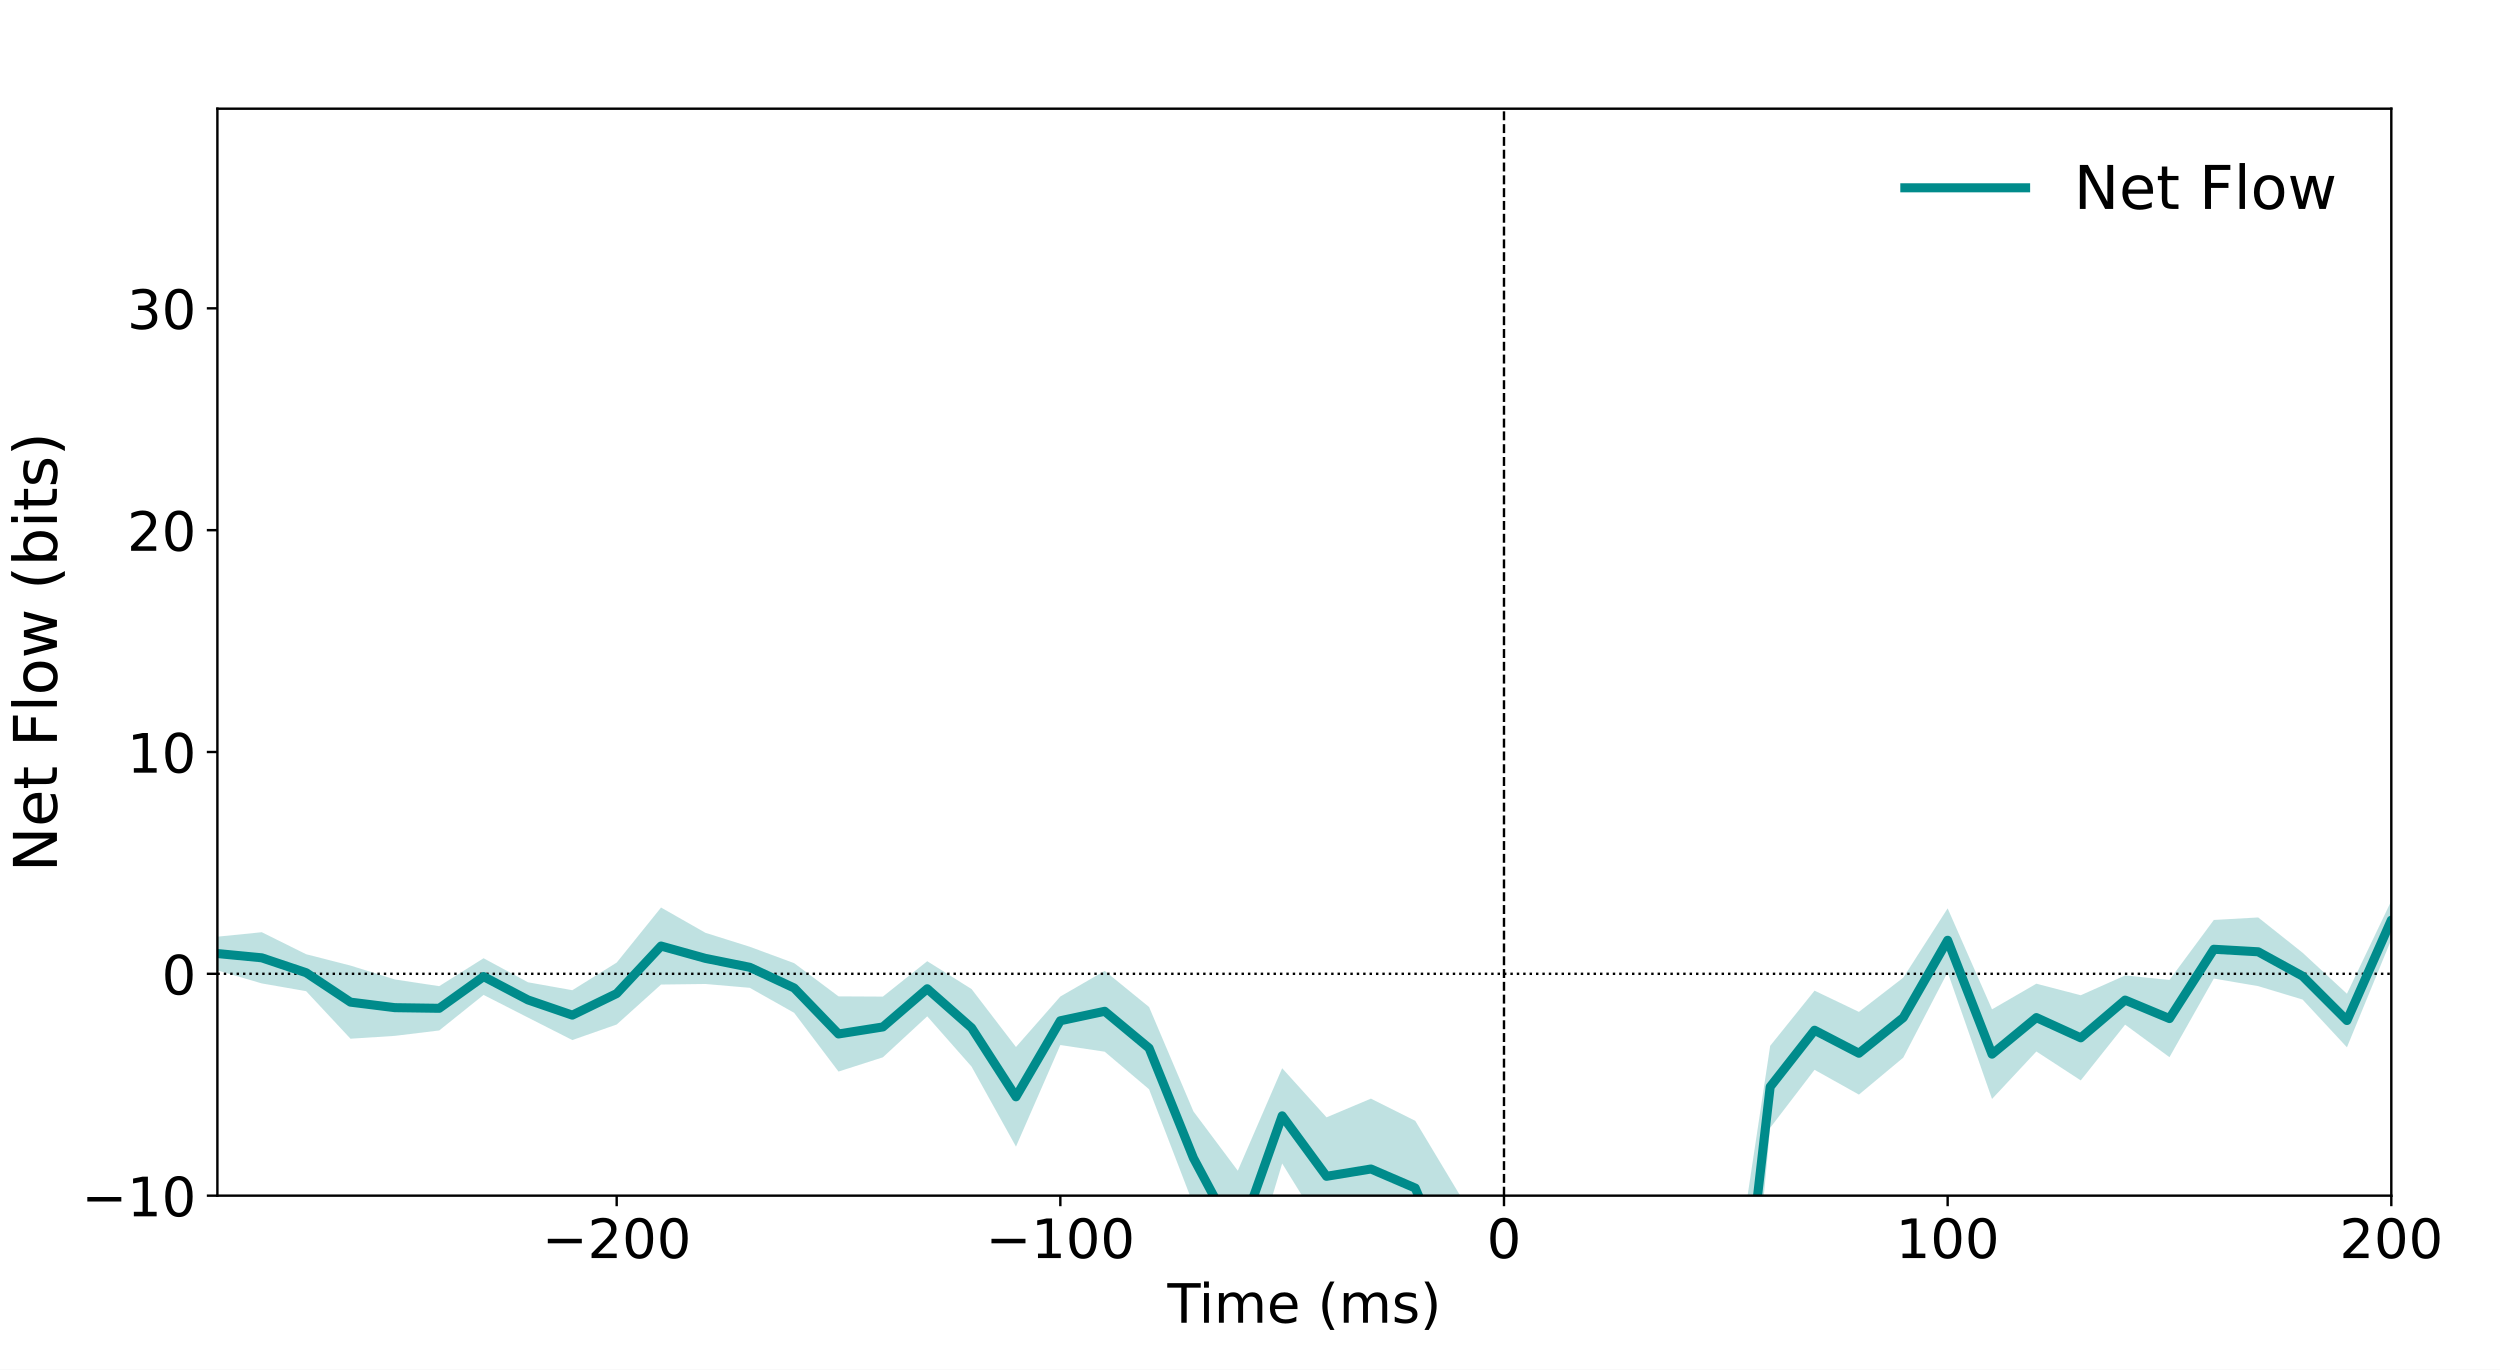
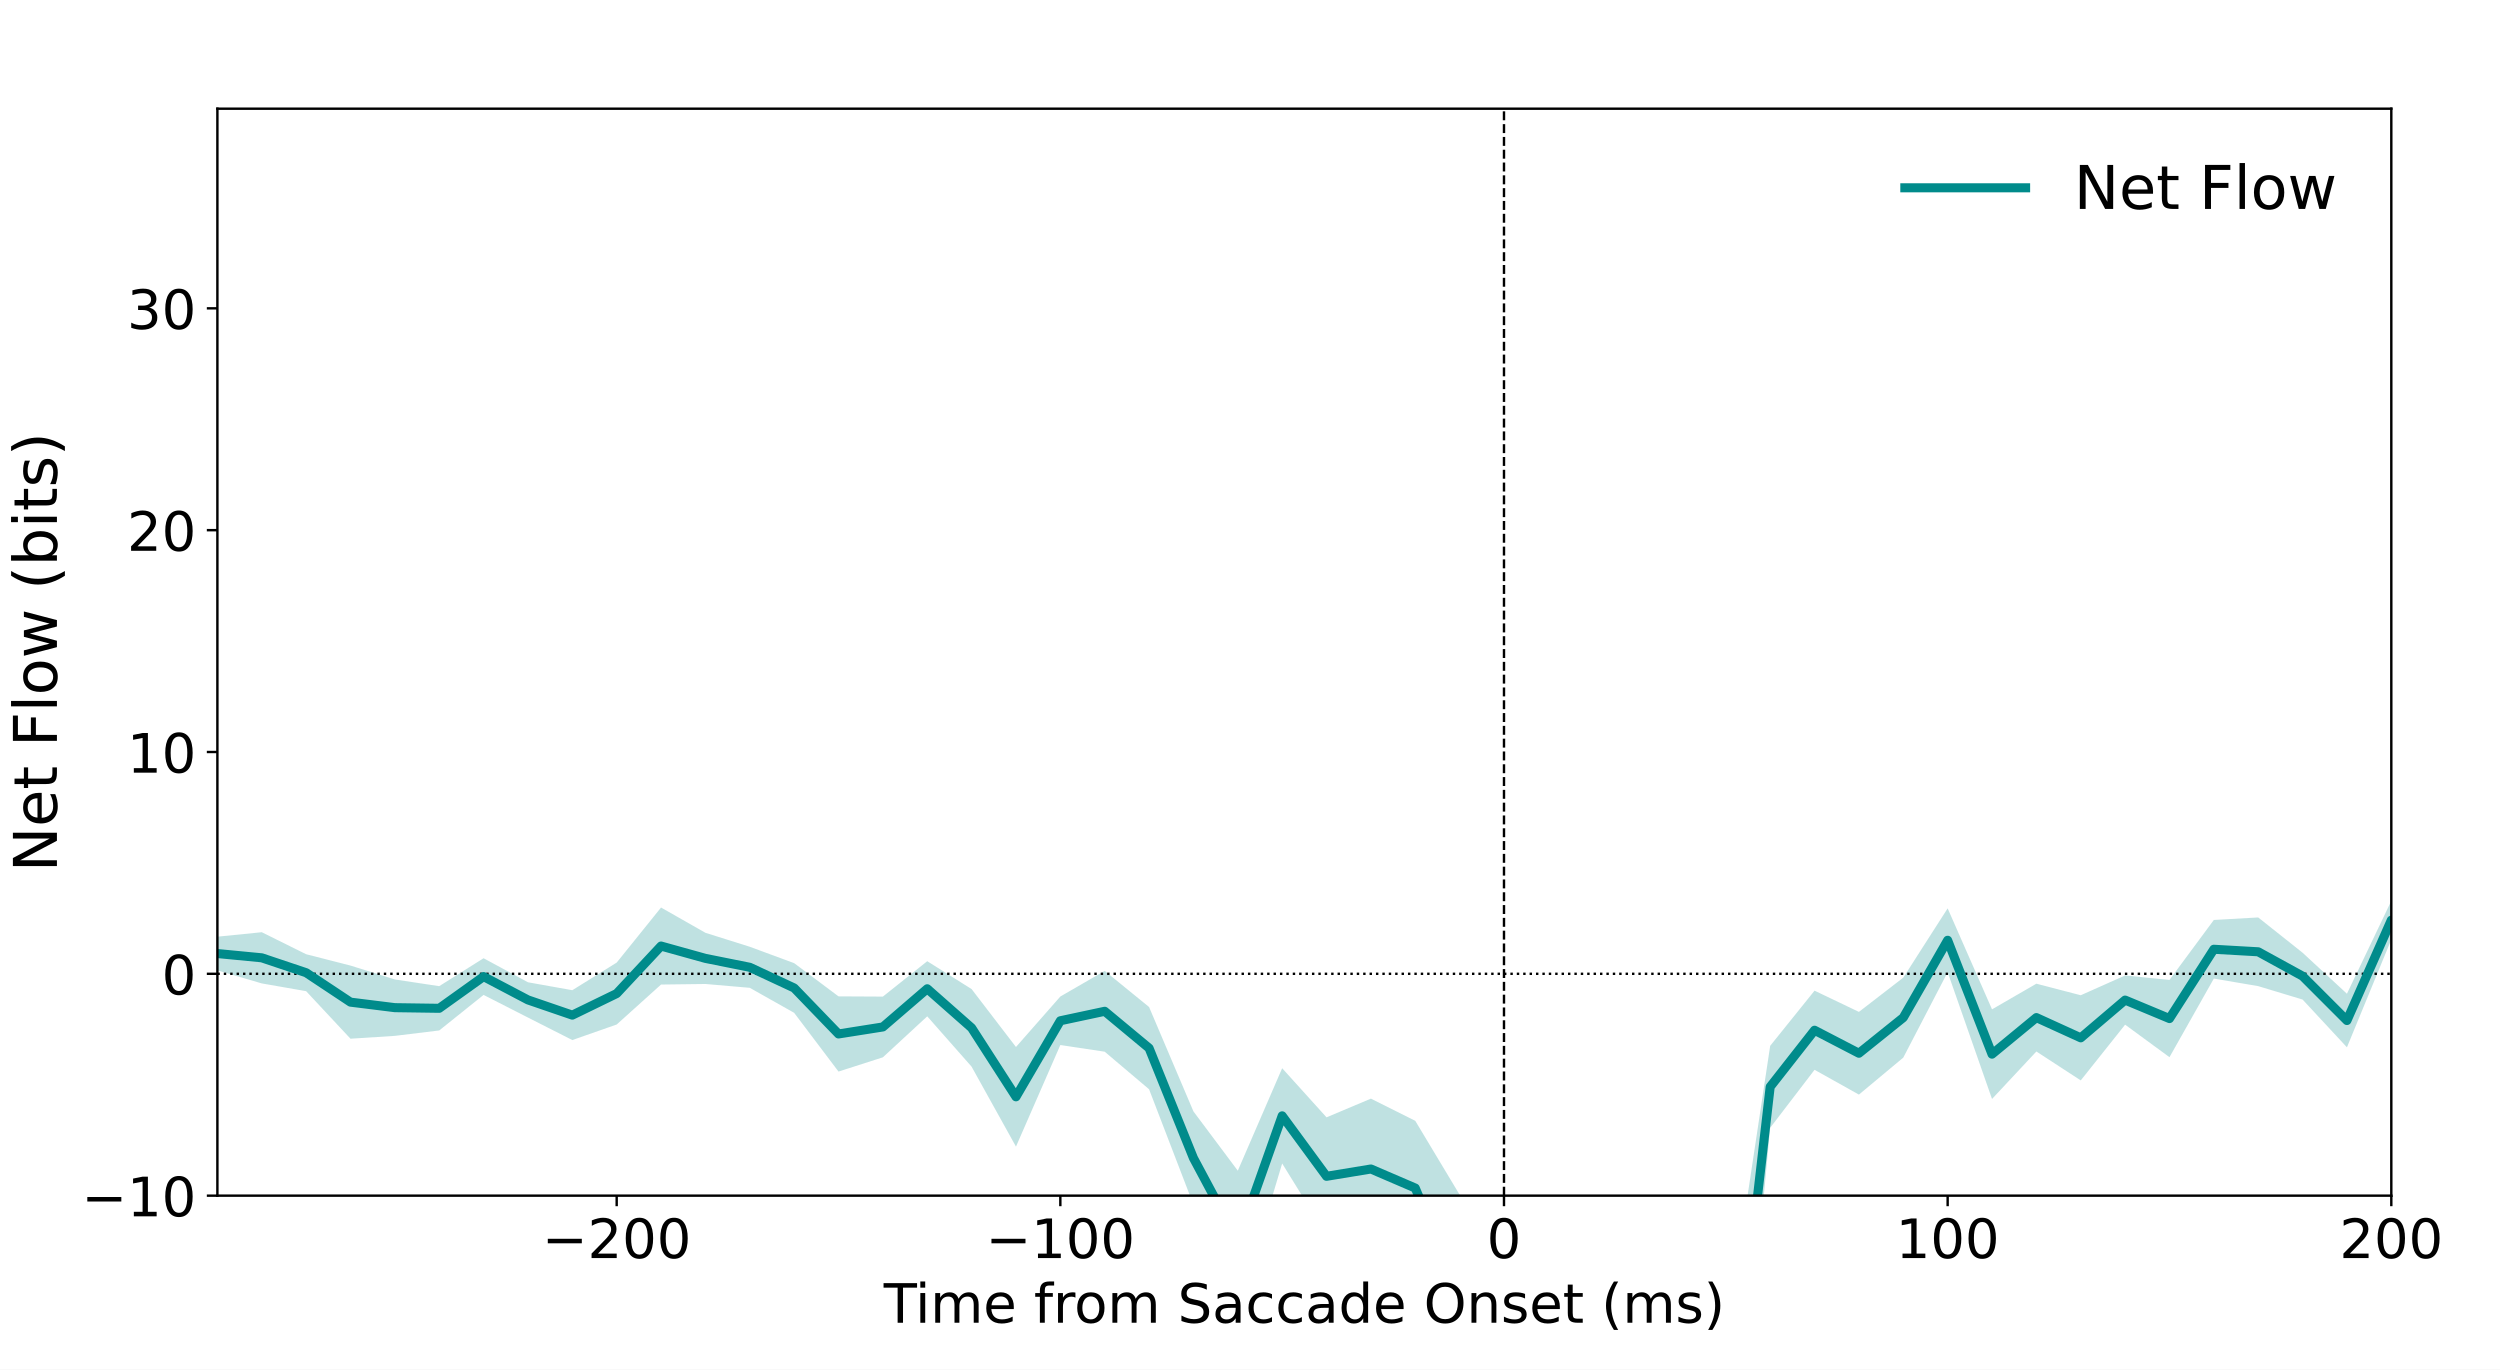
<svg xmlns="http://www.w3.org/2000/svg" xmlns:xlink="http://www.w3.org/1999/xlink" width="828pt" height="453.6pt" viewBox="0 0 828 453.6" version="1.1">
  <defs>
    <style type="text/css">*{stroke-linejoin: round; stroke-linecap: butt}</style>
  </defs>
  <g id="figure_1">
    <g id="patch_1">
      <path d="M 0 453.6  L 828 453.6  L 828 0  L 0 0  z " style="fill: #ffffff" />
    </g>
    <g id="axes_1">
      <g id="patch_2">
        <path d="M 72 396  L 792 396  L 792 36  L 72 36  z " style="fill: #ffffff" />
      </g>
      <g id="PolyCollection_1">
-         <path d="M -1.469 315.059  L -1.469 332.075  L 13.224 320.483  L 27.918 350.903  L 42.612 336.398  L 57.306 329.535  L 72 321.39  L 86.694 325.705  L 101.388 328.278  L 116.082 344.023  L 130.776 343.077  L 145.469 341.287  L 160.163 329.516  L 174.857 337.012  L 189.551 344.467  L 204.245 339.317  L 218.939 326.083  L 233.633 325.896  L 248.327 327.165  L 263.02 335.445  L 277.714 354.901  L 292.408 350.18  L 307.102 336.611  L 321.796 353.287  L 336.49 379.755  L 351.184 346.11  L 365.878 348.325  L 380.571 360.762  L 395.265 399.002  L 409.959 434.325  L 424.653 385.342  L 439.347 409.125  L 454.041 410.478  L 468.735 415.763  L 483.429 461.133  L 498.122 457.627  L 512.816 474.844  L 527.51 459.616  L 542.204 459.088  L 556.898 632.31  L 571.592 529.895  L 586.286 373.524  L 600.98 354.318  L 615.673 362.532  L 630.367 350.277  L 645.061 321.987  L 659.755 363.976  L 674.449 348.256  L 689.143 357.831  L 703.837 339.374  L 718.531 350.142  L 733.224 324.104  L 747.918 326.607  L 762.612 331.049  L 777.306 346.869  L 792 311.162  L 806.694 322.646  L 821.388 337.094  L 836.082 340.265  L 850.776 316.299  L 865.469 330.596  L 880.163 333.945  L 894.857 338.947  L 909.551 339.286  L 924.245 330.996  L 924.245 317.754  L 924.245 317.754  L 909.551 325.4  L 894.857 325.476  L 880.163 306.441  L 865.469 314.953  L 850.776 298.117  L 836.082 326.207  L 821.388 326.586  L 806.694 310.302  L 792 298.36  L 777.306 329.126  L 762.612 315.536  L 747.918 303.858  L 733.224 304.69  L 718.531 324.552  L 703.837 323.074  L 689.143 329.627  L 674.449 325.797  L 659.755 334.294  L 645.061 300.848  L 630.367 323.794  L 615.673 335.139  L 600.98 328.107  L 586.286 346.373  L 571.592 443.706  L 556.898 515.219  L 542.204 414.445  L 527.51 414.931  L 512.816 422.228  L 498.122 404.661  L 483.429 395.7  L 468.735 371.215  L 454.041 363.866  L 439.347 370.062  L 424.653 353.795  L 409.959 387.739  L 395.265 368.091  L 380.571 333.52  L 365.878 321.55  L 351.184 330.046  L 336.49 346.767  L 321.796 327.585  L 307.102 318.349  L 292.408 330.075  L 277.714 329.996  L 263.02 318.992  L 248.327 313.569  L 233.633 308.94  L 218.939 300.573  L 204.245 318.811  L 189.551 327.956  L 174.857 325.328  L 160.163 317.366  L 145.469 326.618  L 130.776 324.399  L 116.082 319.794  L 101.388 316.039  L 86.694 308.749  L 72 310.234  L 57.306 317.984  L 42.612 317.856  L 27.918 333.314  L 13.224 303.394  L -1.469 315.059  z " clip-path="url(#p6e47548c61)" style="fill: #008b8b; fill-opacity: 0.25" />
+         <path d="M -1.469 315.059  L -1.469 332.075  L 13.224 320.483  L 27.918 350.903  L 42.612 336.398  L 57.306 329.535  L 72 321.39  L 86.694 325.705  L 101.388 328.278  L 116.082 344.023  L 130.776 343.077  L 145.469 341.287  L 160.163 329.516  L 174.857 337.012  L 189.551 344.467  L 204.245 339.317  L 218.939 326.083  L 233.633 325.896  L 248.327 327.165  L 263.02 335.445  L 277.714 354.901  L 292.408 350.18  L 307.102 336.611  L 321.796 353.287  L 336.49 379.755  L 351.184 346.11  L 365.878 348.325  L 380.571 360.762  L 395.265 399.002  L 409.959 434.325  L 424.653 385.342  L 439.347 409.125  L 454.041 410.478  L 468.735 415.763  L 483.429 461.133  L 498.122 457.627  L 512.816 474.844  L 527.51 459.616  L 542.204 459.088  L 556.898 632.31  L 571.592 529.895  L 586.286 373.524  L 600.98 354.318  L 615.673 362.532  L 630.367 350.277  L 645.061 321.987  L 659.755 363.976  L 674.449 348.256  L 689.143 357.831  L 703.837 339.374  L 718.531 350.142  L 733.224 324.104  L 747.918 326.607  L 762.612 331.049  L 777.306 346.869  L 792 311.162  L 806.694 322.646  L 821.388 337.094  L 836.082 340.265  L 850.776 316.299  L 865.469 330.596  L 880.163 333.945  L 894.857 338.947  L 909.551 339.286  L 924.245 330.996  L 924.245 317.754  L 924.245 317.754  L 909.551 325.4  L 894.857 325.476  L 880.163 306.441  L 865.469 314.953  L 850.776 298.117  L 836.082 326.207  L 821.388 326.586  L 806.694 310.302  L 792 298.36  L 777.306 329.126  L 762.612 315.536  L 747.918 303.858  L 733.224 304.69  L 718.531 324.552  L 703.837 323.074  L 689.143 329.627  L 674.449 325.797  L 659.755 334.294  L 645.061 300.848  L 630.367 323.794  L 615.673 335.139  L 600.98 328.107  L 586.286 346.373  L 571.592 443.706  L 556.898 515.219  L 542.204 414.445  L 527.51 414.931  L 512.816 422.228  L 498.122 404.661  L 483.429 395.7  L 468.735 371.215  L 454.041 363.866  L 439.347 370.062  L 424.653 353.795  L 409.959 387.739  L 395.265 368.091  L 380.571 333.52  L 365.878 321.55  L 351.184 330.046  L 336.49 346.767  L 321.796 327.585  L 307.102 318.349  L 292.408 330.075  L 277.714 329.996  L 263.02 318.992  L 248.327 313.569  L 233.633 308.94  L 218.939 300.573  L 204.245 318.811  L 189.551 327.956  L 174.857 325.328  L 160.163 317.366  L 145.469 326.618  L 130.776 324.399  L 116.082 319.794  L 101.388 316.039  L 86.694 308.749  L 72 310.234  L 57.306 317.984  L 42.612 317.856  L 27.918 333.314  L 13.224 303.394  L -1.469 315.059  z " clip-path="url(#p55f36483b0)" style="fill: #008b8b; fill-opacity: 0.25" />
      </g>
      <g id="matplotlib.axis_1">
        <g id="xtick_1">
          <g id="line2d_1">
            <defs>
-               <path id="m6e281831d3" d="M 0 0  L 0 3.5  " style="stroke: #000000; stroke-width: 0.8" />
-             </defs>
-             <g>
-               <use xlink:href="#m6e281831d3" x="204.245" y="396" style="stroke: #000000; stroke-width: 0.8" />
+               <path id="m8a9a59d522" d="M 0 0  L 0 3.5  " style="stroke: #000000; stroke-width: 0.8" />
+             </defs>
+             <g>
+               <use xlink:href="#m8a9a59d522" x="204.245" y="396" style="stroke: #000000; stroke-width: 0.8" />
            </g>
          </g>
          <g id="text_1">
            <g transform="translate(179.5244 416.6772) scale(0.18 -0.18)">
              <defs>
                <path id="DejaVuSans-2212" d="M 678 2272  L 4684 2272  L 4684 1741  L 678 1741  L 678 2272  z " transform="scale(0.015625)" />
                <path id="DejaVuSans-32" d="M 1228 531  L 3431 531  L 3431 0  L 469 0  L 469 531  Q 828 903 1448 1529  Q 2069 2156 2228 2338  Q 2531 2678 2651 2914  Q 2772 3150 2772 3378  Q 2772 3750 2511 3984  Q 2250 4219 1831 4219  Q 1534 4219 1204 4116  Q 875 4013 500 3803  L 500 4441  Q 881 4594 1212 4672  Q 1544 4750 1819 4750  Q 2544 4750 2975 4387  Q 3406 4025 3406 3419  Q 3406 3131 3298 2873  Q 3191 2616 2906 2266  Q 2828 2175 2409 1742  Q 1991 1309 1228 531  z " transform="scale(0.015625)" />
                <path id="DejaVuSans-30" d="M 2034 4250  Q 1547 4250 1301 3770  Q 1056 3291 1056 2328  Q 1056 1369 1301 889  Q 1547 409 2034 409  Q 2525 409 2770 889  Q 3016 1369 3016 2328  Q 3016 3291 2770 3770  Q 2525 4250 2034 4250  z M 2034 4750  Q 2819 4750 3233 4129  Q 3647 3509 3647 2328  Q 3647 1150 3233 529  Q 2819 -91 2034 -91  Q 1250 -91 836 529  Q 422 1150 422 2328  Q 422 3509 836 4129  Q 1250 4750 2034 4750  z " transform="scale(0.015625)" />
              </defs>
              <use xlink:href="#DejaVuSans-2212" />
              <use xlink:href="#DejaVuSans-32" x="83.789" />
              <use xlink:href="#DejaVuSans-30" x="147.412" />
              <use xlink:href="#DejaVuSans-30" x="211.035" />
            </g>
          </g>
        </g>
        <g id="xtick_2">
          <g id="line2d_2">
            <g>
-               <use xlink:href="#m6e281831d3" x="351.184" y="396" style="stroke: #000000; stroke-width: 0.8" />
+               <use xlink:href="#m8a9a59d522" x="351.184" y="396" style="stroke: #000000; stroke-width: 0.8" />
            </g>
          </g>
          <g id="text_2">
            <g transform="translate(326.4632 416.6772) scale(0.18 -0.18)">
              <defs>
                <path id="DejaVuSans-31" d="M 794 531  L 1825 531  L 1825 4091  L 703 3866  L 703 4441  L 1819 4666  L 2450 4666  L 2450 531  L 3481 531  L 3481 0  L 794 0  L 794 531  z " transform="scale(0.015625)" />
              </defs>
              <use xlink:href="#DejaVuSans-2212" />
              <use xlink:href="#DejaVuSans-31" x="83.789" />
              <use xlink:href="#DejaVuSans-30" x="147.412" />
              <use xlink:href="#DejaVuSans-30" x="211.035" />
            </g>
          </g>
        </g>
        <g id="xtick_3">
          <g id="line2d_3">
            <g>
-               <use xlink:href="#m6e281831d3" x="498.122" y="396" style="stroke: #000000; stroke-width: 0.8" />
+               <use xlink:href="#m8a9a59d522" x="498.122" y="396" style="stroke: #000000; stroke-width: 0.8" />
            </g>
          </g>
          <g id="text_3">
            <g transform="translate(492.3962 416.6772) scale(0.18 -0.18)">
              <use xlink:href="#DejaVuSans-30" />
            </g>
          </g>
        </g>
        <g id="xtick_4">
          <g id="line2d_4">
            <g>
-               <use xlink:href="#m6e281831d3" x="645.061" y="396" style="stroke: #000000; stroke-width: 0.8" />
+               <use xlink:href="#m8a9a59d522" x="645.061" y="396" style="stroke: #000000; stroke-width: 0.8" />
            </g>
          </g>
          <g id="text_4">
            <g transform="translate(627.8825 416.6772) scale(0.18 -0.18)">
              <use xlink:href="#DejaVuSans-31" />
              <use xlink:href="#DejaVuSans-30" x="63.623" />
              <use xlink:href="#DejaVuSans-30" x="127.246" />
            </g>
          </g>
        </g>
        <g id="xtick_5">
          <g id="line2d_5">
            <g>
-               <use xlink:href="#m6e281831d3" x="792" y="396" style="stroke: #000000; stroke-width: 0.8" />
+               <use xlink:href="#m8a9a59d522" x="792" y="396" style="stroke: #000000; stroke-width: 0.8" />
            </g>
          </g>
          <g id="text_5">
            <g transform="translate(774.8212 416.6772) scale(0.18 -0.18)">
              <use xlink:href="#DejaVuSans-32" />
              <use xlink:href="#DejaVuSans-30" x="63.623" />
              <use xlink:href="#DejaVuSans-30" x="127.246" />
            </g>
          </g>
        </g>
        <g id="text_6">
-           <g transform="translate(386.6414 438.0978) scale(0.18 -0.18)">
+           <g transform="translate(292.6856 438.0978) scale(0.18 -0.18)">
            <defs>
              <path id="DejaVuSans-54" d="M -19 4666  L 3928 4666  L 3928 4134  L 2272 4134  L 2272 0  L 1638 0  L 1638 4134  L -19 4134  L -19 4666  z " transform="scale(0.015625)" />
              <path id="DejaVuSans-69" d="M 603 3500  L 1178 3500  L 1178 0  L 603 0  L 603 3500  z M 603 4863  L 1178 4863  L 1178 4134  L 603 4134  L 603 4863  z " transform="scale(0.015625)" />
              <path id="DejaVuSans-6d" d="M 3328 2828  Q 3544 3216 3844 3400  Q 4144 3584 4550 3584  Q 5097 3584 5394 3201  Q 5691 2819 5691 2113  L 5691 0  L 5113 0  L 5113 2094  Q 5113 2597 4934 2840  Q 4756 3084 4391 3084  Q 3944 3084 3684 2787  Q 3425 2491 3425 1978  L 3425 0  L 2847 0  L 2847 2094  Q 2847 2600 2669 2842  Q 2491 3084 2119 3084  Q 1678 3084 1418 2786  Q 1159 2488 1159 1978  L 1159 0  L 581 0  L 581 3500  L 1159 3500  L 1159 2956  Q 1356 3278 1631 3431  Q 1906 3584 2284 3584  Q 2666 3584 2933 3390  Q 3200 3197 3328 2828  z " transform="scale(0.015625)" />
              <path id="DejaVuSans-65" d="M 3597 1894  L 3597 1613  L 953 1613  Q 991 1019 1311 708  Q 1631 397 2203 397  Q 2534 397 2845 478  Q 3156 559 3463 722  L 3463 178  Q 3153 47 2828 -22  Q 2503 -91 2169 -91  Q 1331 -91 842 396  Q 353 884 353 1716  Q 353 2575 817 3079  Q 1281 3584 2069 3584  Q 2775 3584 3186 3129  Q 3597 2675 3597 1894  z M 3022 2063  Q 3016 2534 2758 2815  Q 2500 3097 2075 3097  Q 1594 3097 1305 2825  Q 1016 2553 972 2059  L 3022 2063  z " transform="scale(0.015625)" />
              <path id="DejaVuSans-20" transform="scale(0.015625)" />
+               <path id="DejaVuSans-66" d="M 2375 4863  L 2375 4384  L 1825 4384  Q 1516 4384 1395 4259  Q 1275 4134 1275 3809  L 1275 3500  L 2222 3500  L 2222 3053  L 1275 3053  L 1275 0  L 697 0  L 697 3053  L 147 3053  L 147 3500  L 697 3500  L 697 3744  Q 697 4328 969 4595  Q 1241 4863 1831 4863  L 2375 4863  z " transform="scale(0.015625)" />
+               <path id="DejaVuSans-72" d="M 2631 2963  Q 2534 3019 2420 3045  Q 2306 3072 2169 3072  Q 1681 3072 1420 2755  Q 1159 2438 1159 1844  L 1159 0  L 581 0  L 581 3500  L 1159 3500  L 1159 2956  Q 1341 3275 1631 3429  Q 1922 3584 2338 3584  Q 2397 3584 2469 3576  Q 2541 3569 2628 3553  L 2631 2963  z " transform="scale(0.015625)" />
+               <path id="DejaVuSans-6f" d="M 1959 3097  Q 1497 3097 1228 2736  Q 959 2375 959 1747  Q 959 1119 1226 758  Q 1494 397 1959 397  Q 2419 397 2687 759  Q 2956 1122 2956 1747  Q 2956 2369 2687 2733  Q 2419 3097 1959 3097  z M 1959 3584  Q 2709 3584 3137 3096  Q 3566 2609 3566 1747  Q 3566 888 3137 398  Q 2709 -91 1959 -91  Q 1206 -91 779 398  Q 353 888 353 1747  Q 353 2609 779 3096  Q 1206 3584 1959 3584  z " transform="scale(0.015625)" />
+               <path id="DejaVuSans-53" d="M 3425 4513  L 3425 3897  Q 3066 4069 2747 4153  Q 2428 4238 2131 4238  Q 1616 4238 1336 4038  Q 1056 3838 1056 3469  Q 1056 3159 1242 3001  Q 1428 2844 1947 2747  L 2328 2669  Q 3034 2534 3370 2195  Q 3706 1856 3706 1288  Q 3706 609 3251 259  Q 2797 -91 1919 -91  Q 1588 -91 1214 -16  Q 841 59 441 206  L 441 856  Q 825 641 1194 531  Q 1563 422 1919 422  Q 2459 422 2753 634  Q 3047 847 3047 1241  Q 3047 1584 2836 1778  Q 2625 1972 2144 2069  L 1759 2144  Q 1053 2284 737 2584  Q 422 2884 422 3419  Q 422 4038 858 4394  Q 1294 4750 2059 4750  Q 2388 4750 2728 4690  Q 3069 4631 3425 4513  z " transform="scale(0.015625)" />
+               <path id="DejaVuSans-61" d="M 2194 1759  Q 1497 1759 1228 1600  Q 959 1441 959 1056  Q 959 750 1161 570  Q 1363 391 1709 391  Q 2188 391 2477 730  Q 2766 1069 2766 1631  L 2766 1759  L 2194 1759  z M 3341 1997  L 3341 0  L 2766 0  L 2766 531  Q 2569 213 2275 61  Q 1981 -91 1556 -91  Q 1019 -91 701 211  Q 384 513 384 1019  Q 384 1609 779 1909  Q 1175 2209 1959 2209  L 2766 2209  L 2766 2266  Q 2766 2663 2505 2880  Q 2244 3097 1772 3097  Q 1472 3097 1187 3025  Q 903 2953 641 2809  L 641 3341  Q 956 3463 1253 3523  Q 1550 3584 1831 3584  Q 2591 3584 2966 3190  Q 3341 2797 3341 1997  z " transform="scale(0.015625)" />
+               <path id="DejaVuSans-63" d="M 3122 3366  L 3122 2828  Q 2878 2963 2633 3030  Q 2388 3097 2138 3097  Q 1578 3097 1268 2742  Q 959 2388 959 1747  Q 959 1106 1268 751  Q 1578 397 2138 397  Q 2388 397 2633 464  Q 2878 531 3122 666  L 3122 134  Q 2881 22 2623 -34  Q 2366 -91 2075 -91  Q 1284 -91 818 406  Q 353 903 353 1747  Q 353 2603 823 3093  Q 1294 3584 2113 3584  Q 2378 3584 2631 3529  Q 2884 3475 3122 3366  z " transform="scale(0.015625)" />
+               <path id="DejaVuSans-64" d="M 2906 2969  L 2906 4863  L 3481 4863  L 3481 0  L 2906 0  L 2906 525  Q 2725 213 2448 61  Q 2172 -91 1784 -91  Q 1150 -91 751 415  Q 353 922 353 1747  Q 353 2572 751 3078  Q 1150 3584 1784 3584  Q 2172 3584 2448 3432  Q 2725 3281 2906 2969  z M 947 1747  Q 947 1113 1208 752  Q 1469 391 1925 391  Q 2381 391 2643 752  Q 2906 1113 2906 1747  Q 2906 2381 2643 2742  Q 2381 3103 1925 3103  Q 1469 3103 1208 2742  Q 947 2381 947 1747  z " transform="scale(0.015625)" />
+               <path id="DejaVuSans-4f" d="M 2522 4238  Q 1834 4238 1429 3725  Q 1025 3213 1025 2328  Q 1025 1447 1429 934  Q 1834 422 2522 422  Q 3209 422 3611 934  Q 4013 1447 4013 2328  Q 4013 3213 3611 3725  Q 3209 4238 2522 4238  z M 2522 4750  Q 3503 4750 4090 4092  Q 4678 3434 4678 2328  Q 4678 1225 4090 567  Q 3503 -91 2522 -91  Q 1538 -91 948 565  Q 359 1222 359 2328  Q 359 3434 948 4092  Q 1538 4750 2522 4750  z " transform="scale(0.015625)" />
+               <path id="DejaVuSans-6e" d="M 3513 2113  L 3513 0  L 2938 0  L 2938 2094  Q 2938 2591 2744 2837  Q 2550 3084 2163 3084  Q 1697 3084 1428 2787  Q 1159 2491 1159 1978  L 1159 0  L 581 0  L 581 3500  L 1159 3500  L 1159 2956  Q 1366 3272 1645 3428  Q 1925 3584 2291 3584  Q 2894 3584 3203 3211  Q 3513 2838 3513 2113  z " transform="scale(0.015625)" />
+               <path id="DejaVuSans-73" d="M 2834 3397  L 2834 2853  Q 2591 2978 2328 3040  Q 2066 3103 1784 3103  Q 1356 3103 1142 2972  Q 928 2841 928 2578  Q 928 2378 1081 2264  Q 1234 2150 1697 2047  L 1894 2003  Q 2506 1872 2764 1633  Q 3022 1394 3022 966  Q 3022 478 2636 193  Q 2250 -91 1575 -91  Q 1294 -91 989 -36  Q 684 19 347 128  L 347 722  Q 666 556 975 473  Q 1284 391 1588 391  Q 1994 391 2212 530  Q 2431 669 2431 922  Q 2431 1156 2273 1281  Q 2116 1406 1581 1522  L 1381 1569  Q 847 1681 609 1914  Q 372 2147 372 2553  Q 372 3047 722 3315  Q 1072 3584 1716 3584  Q 2034 3584 2315 3537  Q 2597 3491 2834 3397  z " transform="scale(0.015625)" />
+               <path id="DejaVuSans-74" d="M 1172 4494  L 1172 3500  L 2356 3500  L 2356 3053  L 1172 3053  L 1172 1153  Q 1172 725 1289 603  Q 1406 481 1766 481  L 2356 481  L 2356 0  L 1766 0  Q 1100 0 847 248  Q 594 497 594 1153  L 594 3053  L 172 3053  L 172 3500  L 594 3500  L 594 4494  L 1172 4494  z " transform="scale(0.015625)" />
              <path id="DejaVuSans-28" d="M 1984 4856  Q 1566 4138 1362 3434  Q 1159 2731 1159 2009  Q 1159 1288 1364 580  Q 1569 -128 1984 -844  L 1484 -844  Q 1016 -109 783 600  Q 550 1309 550 2009  Q 550 2706 781 3412  Q 1013 4119 1484 4856  L 1984 4856  z " transform="scale(0.015625)" />
-               <path id="DejaVuSans-73" d="M 2834 3397  L 2834 2853  Q 2591 2978 2328 3040  Q 2066 3103 1784 3103  Q 1356 3103 1142 2972  Q 928 2841 928 2578  Q 928 2378 1081 2264  Q 1234 2150 1697 2047  L 1894 2003  Q 2506 1872 2764 1633  Q 3022 1394 3022 966  Q 3022 478 2636 193  Q 2250 -91 1575 -91  Q 1294 -91 989 -36  Q 684 19 347 128  L 347 722  Q 666 556 975 473  Q 1284 391 1588 391  Q 1994 391 2212 530  Q 2431 669 2431 922  Q 2431 1156 2273 1281  Q 2116 1406 1581 1522  L 1381 1569  Q 847 1681 609 1914  Q 372 2147 372 2553  Q 372 3047 722 3315  Q 1072 3584 1716 3584  Q 2034 3584 2315 3537  Q 2597 3491 2834 3397  z " transform="scale(0.015625)" />
              <path id="DejaVuSans-29" d="M 513 4856  L 1013 4856  Q 1481 4119 1714 3412  Q 1947 2706 1947 2009  Q 1947 1309 1714 600  Q 1481 -109 1013 -844  L 513 -844  Q 928 -128 1133 580  Q 1338 1288 1338 2009  Q 1338 2731 1133 3434  Q 928 4138 513 4856  z " transform="scale(0.015625)" />
            </defs>
            <use xlink:href="#DejaVuSans-54" />
            <use xlink:href="#DejaVuSans-69" x="57.959" />
            <use xlink:href="#DejaVuSans-6d" x="85.742" />
            <use xlink:href="#DejaVuSans-65" x="183.154" />
            <use xlink:href="#DejaVuSans-20" x="244.678" />
-             <use xlink:href="#DejaVuSans-28" x="276.465" />
-             <use xlink:href="#DejaVuSans-6d" x="315.479" />
-             <use xlink:href="#DejaVuSans-73" x="412.891" />
-             <use xlink:href="#DejaVuSans-29" x="464.99" />
+             <use xlink:href="#DejaVuSans-66" x="276.465" />
+             <use xlink:href="#DejaVuSans-72" x="311.67" />
+             <use xlink:href="#DejaVuSans-6f" x="350.533" />
+             <use xlink:href="#DejaVuSans-6d" x="411.715" />
+             <use xlink:href="#DejaVuSans-20" x="509.127" />
+             <use xlink:href="#DejaVuSans-53" x="540.914" />
+             <use xlink:href="#DejaVuSans-61" x="604.391" />
+             <use xlink:href="#DejaVuSans-63" x="665.67" />
+             <use xlink:href="#DejaVuSans-63" x="720.65" />
+             <use xlink:href="#DejaVuSans-61" x="775.631" />
+             <use xlink:href="#DejaVuSans-64" x="836.91" />
+             <use xlink:href="#DejaVuSans-65" x="900.387" />
+             <use xlink:href="#DejaVuSans-20" x="961.91" />
+             <use xlink:href="#DejaVuSans-4f" x="993.697" />
+             <use xlink:href="#DejaVuSans-6e" x="1072.408" />
+             <use xlink:href="#DejaVuSans-73" x="1135.787" />
+             <use xlink:href="#DejaVuSans-65" x="1187.887" />
+             <use xlink:href="#DejaVuSans-74" x="1249.41" />
+             <use xlink:href="#DejaVuSans-20" x="1288.619" />
+             <use xlink:href="#DejaVuSans-28" x="1320.406" />
+             <use xlink:href="#DejaVuSans-6d" x="1359.42" />
+             <use xlink:href="#DejaVuSans-73" x="1456.832" />
+             <use xlink:href="#DejaVuSans-29" x="1508.932" />
          </g>
        </g>
      </g>
      <g id="matplotlib.axis_2">
        <g id="ytick_1">
          <g id="line2d_6">
            <defs>
-               <path id="m8c22554a4c" d="M 0 0  L -3.5 0  " style="stroke: #000000; stroke-width: 0.8" />
-             </defs>
-             <g>
-               <use xlink:href="#m8c22554a4c" x="72" y="396" style="stroke: #000000; stroke-width: 0.8" />
+               <path id="macbeeb0e38" d="M 0 0  L -3.5 0  " style="stroke: #000000; stroke-width: 0.8" />
+             </defs>
+             <g>
+               <use xlink:href="#macbeeb0e38" x="72" y="396" style="stroke: #000000; stroke-width: 0.8" />
            </g>
          </g>
          <g id="text_7">
            <g transform="translate(27.01156 402.8386) scale(0.18 -0.18)">
              <use xlink:href="#DejaVuSans-2212" />
              <use xlink:href="#DejaVuSans-31" x="83.789" />
              <use xlink:href="#DejaVuSans-30" x="147.412" />
            </g>
          </g>
        </g>
        <g id="ytick_2">
          <g id="line2d_7">
            <g>
-               <use xlink:href="#m8c22554a4c" x="72" y="322.531" style="stroke: #000000; stroke-width: 0.8" />
+               <use xlink:href="#macbeeb0e38" x="72" y="322.531" style="stroke: #000000; stroke-width: 0.8" />
            </g>
          </g>
          <g id="text_8">
            <g transform="translate(53.5475 329.3692) scale(0.18 -0.18)">
              <use xlink:href="#DejaVuSans-30" />
            </g>
          </g>
        </g>
        <g id="ytick_3">
          <g id="line2d_8">
            <g>
-               <use xlink:href="#m8c22554a4c" x="72" y="249.061" style="stroke: #000000; stroke-width: 0.8" />
+               <use xlink:href="#macbeeb0e38" x="72" y="249.061" style="stroke: #000000; stroke-width: 0.8" />
            </g>
          </g>
          <g id="text_9">
            <g transform="translate(42.095 255.8998) scale(0.18 -0.18)">
              <use xlink:href="#DejaVuSans-31" />
              <use xlink:href="#DejaVuSans-30" x="63.623" />
            </g>
          </g>
        </g>
        <g id="ytick_4">
          <g id="line2d_9">
            <g>
-               <use xlink:href="#m8c22554a4c" x="72" y="175.592" style="stroke: #000000; stroke-width: 0.8" />
+               <use xlink:href="#macbeeb0e38" x="72" y="175.592" style="stroke: #000000; stroke-width: 0.8" />
            </g>
          </g>
          <g id="text_10">
            <g transform="translate(42.095 182.4304) scale(0.18 -0.18)">
              <use xlink:href="#DejaVuSans-32" />
              <use xlink:href="#DejaVuSans-30" x="63.623" />
            </g>
          </g>
        </g>
        <g id="ytick_5">
          <g id="line2d_10">
            <g>
-               <use xlink:href="#m8c22554a4c" x="72" y="102.122" style="stroke: #000000; stroke-width: 0.8" />
+               <use xlink:href="#macbeeb0e38" x="72" y="102.122" style="stroke: #000000; stroke-width: 0.8" />
            </g>
          </g>
          <g id="text_11">
            <g transform="translate(42.095 108.961) scale(0.18 -0.18)">
              <defs>
                <path id="DejaVuSans-33" d="M 2597 2516  Q 3050 2419 3304 2112  Q 3559 1806 3559 1356  Q 3559 666 3084 287  Q 2609 -91 1734 -91  Q 1441 -91 1130 -33  Q 819 25 488 141  L 488 750  Q 750 597 1062 519  Q 1375 441 1716 441  Q 2309 441 2620 675  Q 2931 909 2931 1356  Q 2931 1769 2642 2001  Q 2353 2234 1838 2234  L 1294 2234  L 1294 2753  L 1863 2753  Q 2328 2753 2575 2939  Q 2822 3125 2822 3475  Q 2822 3834 2567 4026  Q 2313 4219 1838 4219  Q 1578 4219 1281 4162  Q 984 4106 628 3988  L 628 4550  Q 988 4650 1302 4700  Q 1616 4750 1894 4750  Q 2613 4750 3031 4423  Q 3450 4097 3450 3541  Q 3450 3153 3228 2886  Q 3006 2619 2597 2516  z " transform="scale(0.015625)" />
              </defs>
              <use xlink:href="#DejaVuSans-33" />
              <use xlink:href="#DejaVuSans-30" x="63.623" />
            </g>
          </g>
        </g>
        <g id="text_12">
          <g transform="translate(18.85219 288.7969) rotate(-90) scale(0.2 -0.2)">
            <defs>
              <path id="DejaVuSans-4e" d="M 628 4666  L 1478 4666  L 3547 763  L 3547 4666  L 4159 4666  L 4159 0  L 3309 0  L 1241 3903  L 1241 0  L 628 0  L 628 4666  z " transform="scale(0.015625)" />
-               <path id="DejaVuSans-74" d="M 1172 4494  L 1172 3500  L 2356 3500  L 2356 3053  L 1172 3053  L 1172 1153  Q 1172 725 1289 603  Q 1406 481 1766 481  L 2356 481  L 2356 0  L 1766 0  Q 1100 0 847 248  Q 594 497 594 1153  L 594 3053  L 172 3053  L 172 3500  L 594 3500  L 594 4494  L 1172 4494  z " transform="scale(0.015625)" />
              <path id="DejaVuSans-46" d="M 628 4666  L 3309 4666  L 3309 4134  L 1259 4134  L 1259 2759  L 3109 2759  L 3109 2228  L 1259 2228  L 1259 0  L 628 0  L 628 4666  z " transform="scale(0.015625)" />
              <path id="DejaVuSans-6c" d="M 603 4863  L 1178 4863  L 1178 0  L 603 0  L 603 4863  z " transform="scale(0.015625)" />
-               <path id="DejaVuSans-6f" d="M 1959 3097  Q 1497 3097 1228 2736  Q 959 2375 959 1747  Q 959 1119 1226 758  Q 1494 397 1959 397  Q 2419 397 2687 759  Q 2956 1122 2956 1747  Q 2956 2369 2687 2733  Q 2419 3097 1959 3097  z M 1959 3584  Q 2709 3584 3137 3096  Q 3566 2609 3566 1747  Q 3566 888 3137 398  Q 2709 -91 1959 -91  Q 1206 -91 779 398  Q 353 888 353 1747  Q 353 2609 779 3096  Q 1206 3584 1959 3584  z " transform="scale(0.015625)" />
              <path id="DejaVuSans-77" d="M 269 3500  L 844 3500  L 1563 769  L 2278 3500  L 2956 3500  L 3675 769  L 4391 3500  L 4966 3500  L 4050 0  L 3372 0  L 2619 2869  L 1863 0  L 1184 0  L 269 3500  z " transform="scale(0.015625)" />
              <path id="DejaVuSans-62" d="M 3116 1747  Q 3116 2381 2855 2742  Q 2594 3103 2138 3103  Q 1681 3103 1420 2742  Q 1159 2381 1159 1747  Q 1159 1113 1420 752  Q 1681 391 2138 391  Q 2594 391 2855 752  Q 3116 1113 3116 1747  z M 1159 2969  Q 1341 3281 1617 3432  Q 1894 3584 2278 3584  Q 2916 3584 3314 3078  Q 3713 2572 3713 1747  Q 3713 922 3314 415  Q 2916 -91 2278 -91  Q 1894 -91 1617 61  Q 1341 213 1159 525  L 1159 0  L 581 0  L 581 4863  L 1159 4863  L 1159 2969  z " transform="scale(0.015625)" />
            </defs>
            <use xlink:href="#DejaVuSans-4e" />
            <use xlink:href="#DejaVuSans-65" x="74.805" />
            <use xlink:href="#DejaVuSans-74" x="136.328" />
            <use xlink:href="#DejaVuSans-20" x="175.537" />
            <use xlink:href="#DejaVuSans-46" x="207.324" />
            <use xlink:href="#DejaVuSans-6c" x="264.844" />
            <use xlink:href="#DejaVuSans-6f" x="292.627" />
            <use xlink:href="#DejaVuSans-77" x="353.809" />
            <use xlink:href="#DejaVuSans-20" x="435.596" />
            <use xlink:href="#DejaVuSans-28" x="467.383" />
            <use xlink:href="#DejaVuSans-62" x="506.396" />
            <use xlink:href="#DejaVuSans-69" x="569.873" />
            <use xlink:href="#DejaVuSans-74" x="597.656" />
            <use xlink:href="#DejaVuSans-73" x="636.865" />
            <use xlink:href="#DejaVuSans-29" x="688.965" />
          </g>
        </g>
      </g>
      <g id="line2d_11">
-         <path d="M 498.122 396  L 498.122 36  " clip-path="url(#p6e47548c61)" style="fill: none; stroke-dasharray: 2.96,1.28; stroke-dashoffset: 0; stroke: #000000; stroke-width: 0.8" />
+         <path d="M 498.122 396  L 498.122 36  " clip-path="url(#p55f36483b0)" style="fill: none; stroke-dasharray: 2.96,1.28; stroke-dashoffset: 0; stroke: #000000; stroke-width: 0.8" />
      </g>
      <g id="line2d_12">
-         <path d="M 72 322.531  L 792 322.531  " clip-path="url(#p6e47548c61)" style="fill: none; stroke-dasharray: 0.8,1.32; stroke-dashoffset: 0; stroke: #000000; stroke-width: 0.8" />
+         <path d="M 72 322.531  L 792 322.531  " clip-path="url(#p55f36483b0)" style="fill: none; stroke-dasharray: 0.8,1.32; stroke-dashoffset: 0; stroke: #000000; stroke-width: 0.8" />
      </g>
      <g id="line2d_13">
-         <path d="M -1 323.196  L 13.224 311.939  L 27.918 342.109  L 42.612 327.127  L 57.306 323.759  L 72 315.812  L 86.694 317.227  L 101.388 322.159  L 116.082 331.909  L 130.776 333.738  L 145.469 333.952  L 160.163 323.441  L 174.857 331.17  L 189.551 336.211  L 204.245 329.064  L 218.939 313.328  L 233.633 317.418  L 248.327 320.367  L 263.02 327.218  L 277.714 342.448  L 292.408 340.127  L 307.102 327.48  L 321.796 340.436  L 336.49 363.261  L 351.184 338.078  L 365.878 334.937  L 380.571 347.141  L 395.265 383.546  L 409.959 411.032  L 424.653 369.568  L 439.347 389.593  L 454.041 387.172  L 468.735 393.489  L 483.429 428.417  L 498.122 431.144  L 512.816 448.536  L 527.51 437.273  L 542.204 436.766  L 544.117 454.6  M 575.322 454.6  L 586.286 359.948  L 600.98 341.213  L 615.673 348.836  L 630.367 337.035  L 645.061 311.418  L 659.755 349.135  L 674.449 337.027  L 689.143 343.729  L 703.837 331.224  L 718.531 337.347  L 733.224 314.397  L 747.918 315.232  L 762.612 323.293  L 777.306 337.997  L 792 304.761  L 806.694 316.474  L 821.388 331.84  L 829 332.563  " clip-path="url(#p6e47548c61)" style="fill: none; stroke: #008b8b; stroke-width: 3; stroke-linecap: square" />
+         <path d="M -1 323.196  L 13.224 311.939  L 27.918 342.109  L 42.612 327.127  L 57.306 323.759  L 72 315.812  L 86.694 317.227  L 101.388 322.159  L 116.082 331.909  L 130.776 333.738  L 145.469 333.952  L 160.163 323.441  L 174.857 331.17  L 189.551 336.211  L 204.245 329.064  L 218.939 313.328  L 233.633 317.418  L 248.327 320.367  L 263.02 327.218  L 277.714 342.448  L 292.408 340.127  L 307.102 327.48  L 321.796 340.436  L 336.49 363.261  L 351.184 338.078  L 365.878 334.937  L 380.571 347.141  L 395.265 383.546  L 409.959 411.032  L 424.653 369.568  L 439.347 389.593  L 454.041 387.172  L 468.735 393.489  L 483.429 428.417  L 498.122 431.144  L 512.816 448.536  L 527.51 437.273  L 542.204 436.766  L 544.117 454.6  M 575.322 454.6  L 586.286 359.948  L 600.98 341.213  L 615.673 348.836  L 630.367 337.035  L 645.061 311.418  L 659.755 349.135  L 674.449 337.027  L 689.143 343.729  L 703.837 331.224  L 718.531 337.347  L 733.224 314.397  L 747.918 315.232  L 762.612 323.293  L 777.306 337.997  L 792 304.761  L 806.694 316.474  L 821.388 331.84  L 829 332.563  " clip-path="url(#p55f36483b0)" style="fill: none; stroke: #008b8b; stroke-width: 3; stroke-linecap: square" />
      </g>
      <g id="patch_3">
        <path d="M 72 396  L 72 36  " style="fill: none; stroke: #000000; stroke-width: 0.8; stroke-linejoin: miter; stroke-linecap: square" />
      </g>
      <g id="patch_4">
        <path d="M 792 396  L 792 36  " style="fill: none; stroke: #000000; stroke-width: 0.8; stroke-linejoin: miter; stroke-linecap: square" />
      </g>
      <g id="patch_5">
        <path d="M 72 396  L 792 396  " style="fill: none; stroke: #000000; stroke-width: 0.8; stroke-linejoin: miter; stroke-linecap: square" />
      </g>
      <g id="patch_6">
        <path d="M 72 36  L 792 36  " style="fill: none; stroke: #000000; stroke-width: 0.8; stroke-linejoin: miter; stroke-linecap: square" />
      </g>
      <g id="legend_1">
        <g id="line2d_14">
          <path d="M 630.881 62.197  L 650.881 62.197  L 670.881 62.197  " style="fill: none; stroke: #008b8b; stroke-width: 3; stroke-linecap: square" />
        </g>
        <g id="text_13">
          <g transform="translate(686.8813 69.19688) scale(0.2 -0.2)">
            <use xlink:href="#DejaVuSans-4e" />
            <use xlink:href="#DejaVuSans-65" x="74.805" />
            <use xlink:href="#DejaVuSans-74" x="136.328" />
            <use xlink:href="#DejaVuSans-20" x="175.537" />
            <use xlink:href="#DejaVuSans-46" x="207.324" />
            <use xlink:href="#DejaVuSans-6c" x="264.844" />
            <use xlink:href="#DejaVuSans-6f" x="292.627" />
            <use xlink:href="#DejaVuSans-77" x="353.809" />
          </g>
        </g>
      </g>
    </g>
  </g>
  <defs>
-     <clipPath id="p6e47548c61">
+     <clipPath id="p55f36483b0">
      <rect x="72" y="36" width="720" height="360" />
    </clipPath>
  </defs>
</svg>
